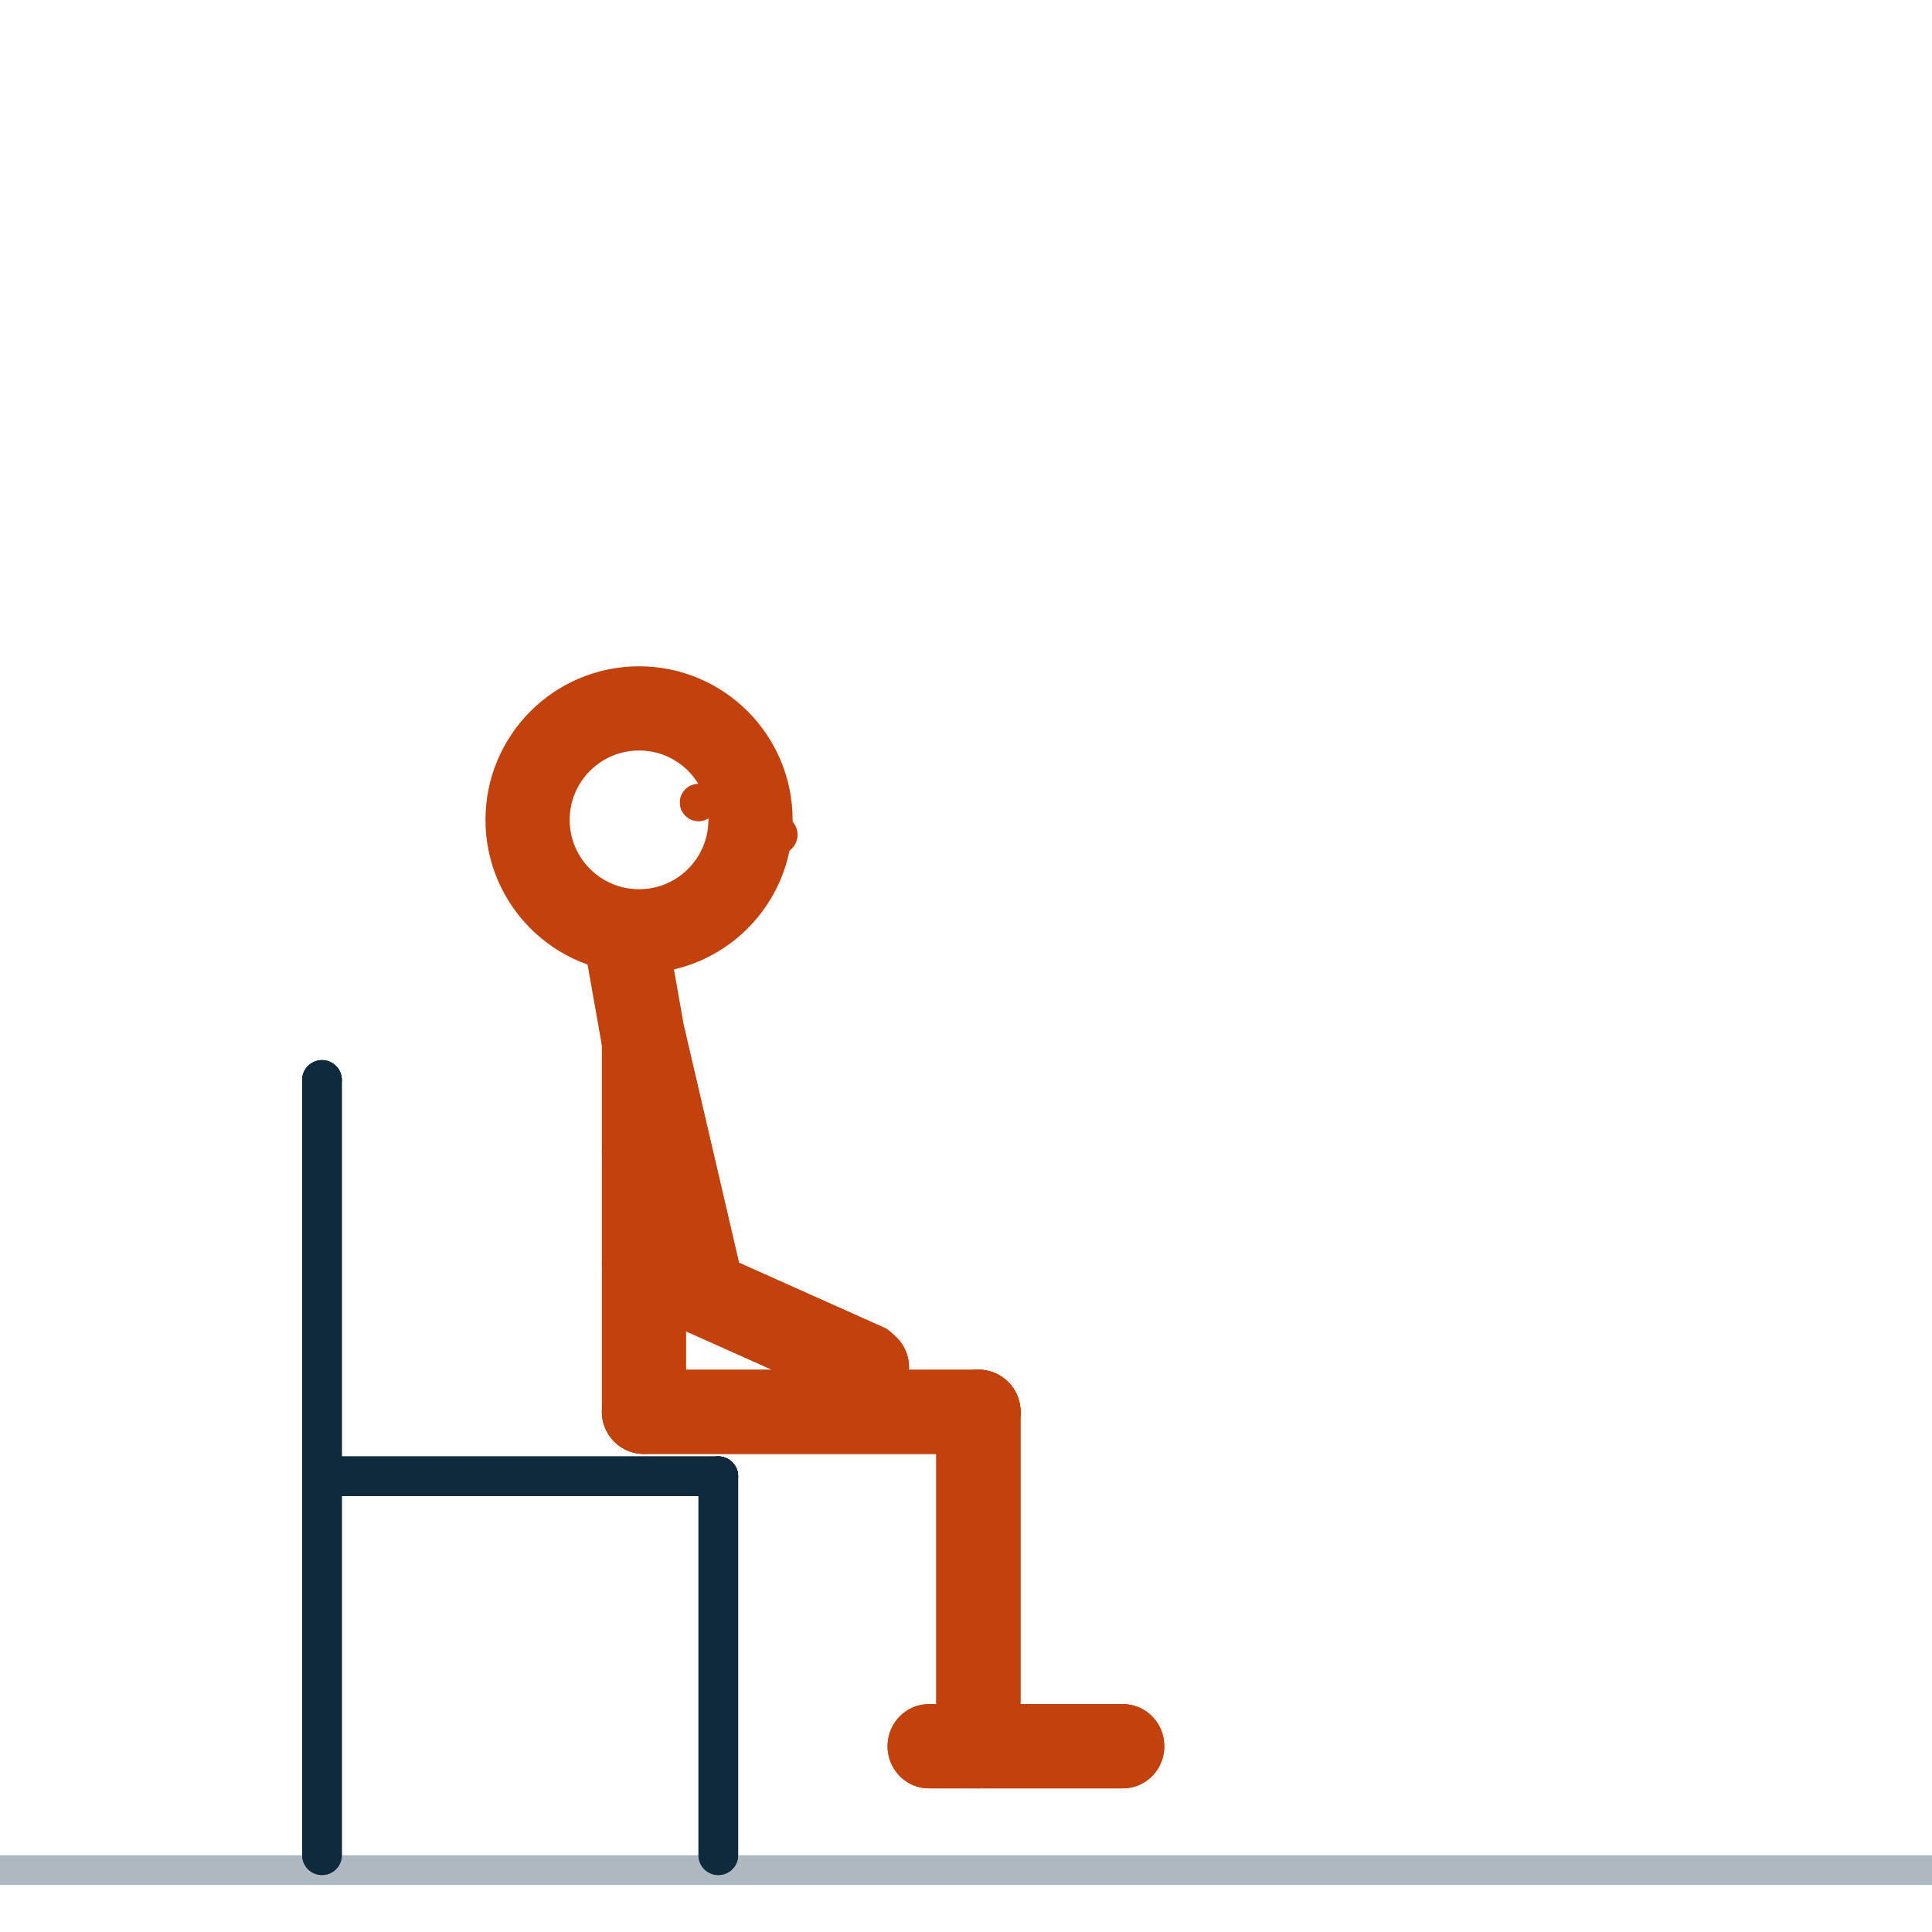
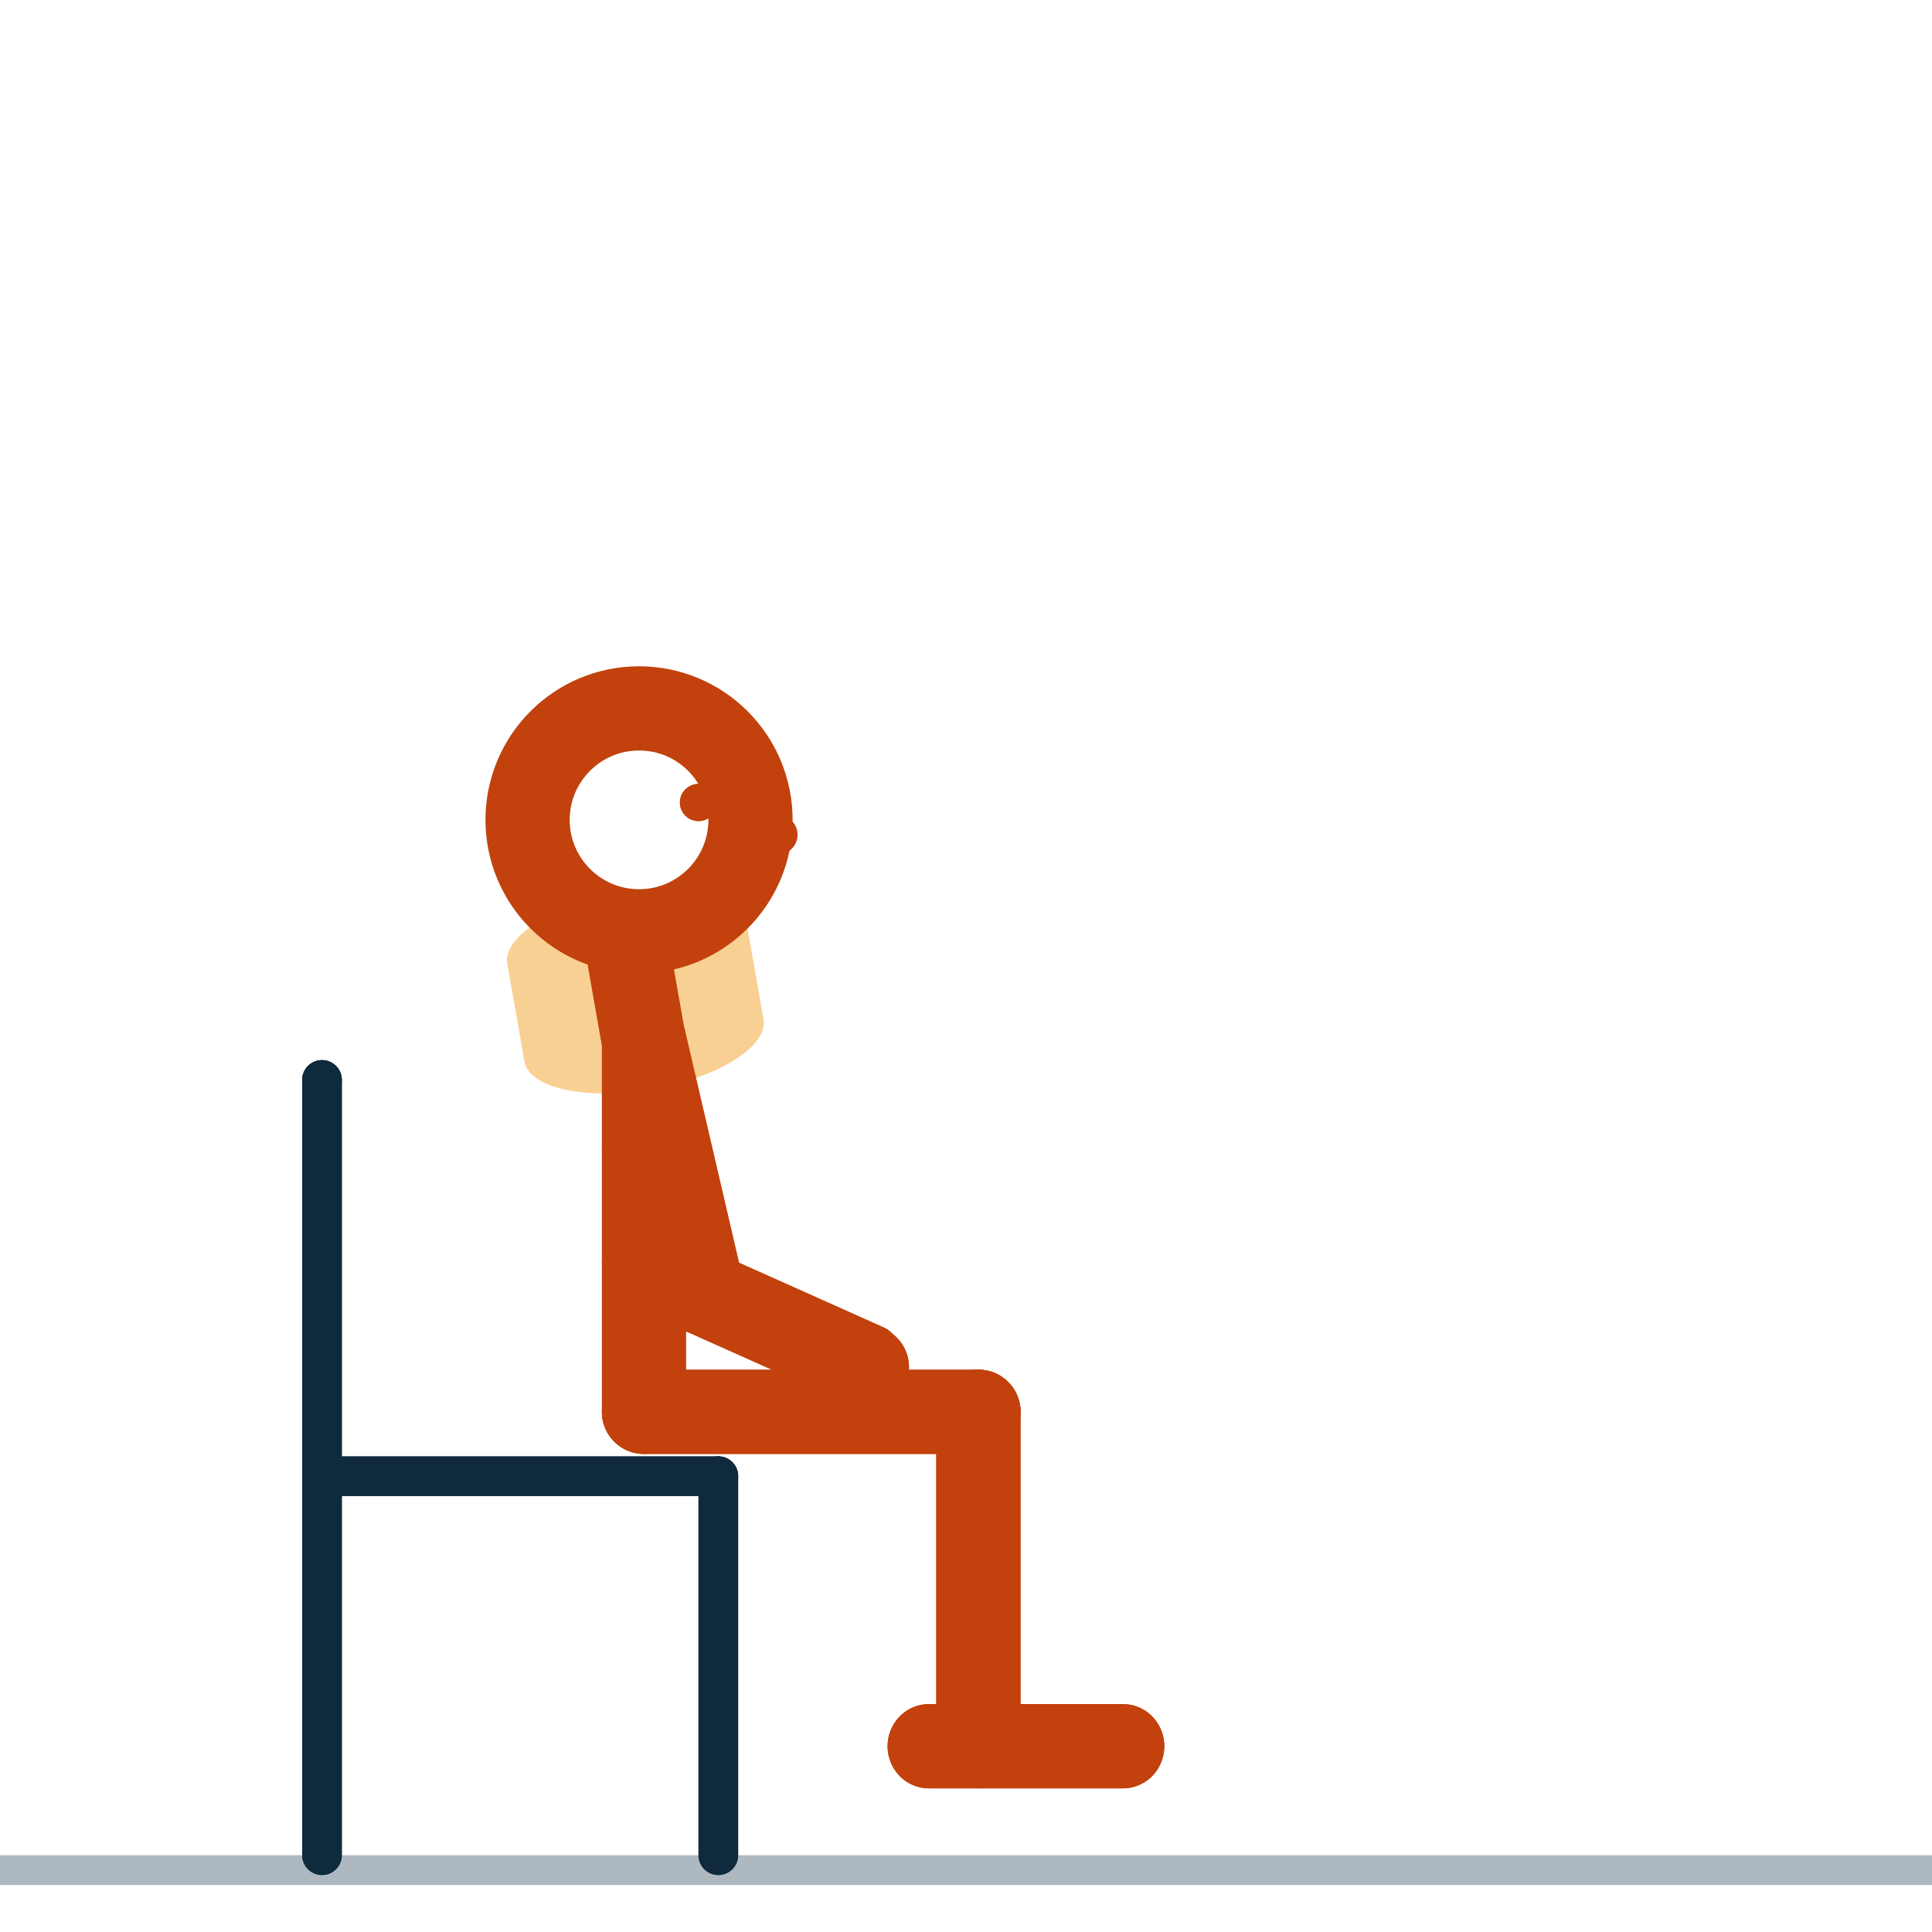
<svg xmlns="http://www.w3.org/2000/svg" class="ex ex-retraccion-cervical-side" width="64" height="64" viewBox="-7 -15 78 78" fill="none" stroke="#C2410C" stroke-width="3.4" stroke-linecap="round" stroke-linejoin="round" role="img" aria-label="Retracción cervical — vista lateral">
  <style>
.ex-retraccion-cervical-side *{transform-box:view-box;transform-origin:0 0}
+ .ex-retraccion-cervical-side .k-glow0{transform:translate(19px,27px) rotate(-190deg) scale(0.98,0.4);animation:retraccion-cervical-side-glow0 4.4s linear infinite}
+ @keyframes retraccion-cervical-side-glow0{0%{transform:translate(19px,27px) rotate(-170deg) scale(0,0.4)}10.98%{transform:translate(19px,27px) rotate(-170deg) scale(0,0.4)}12.88%{transform:translate(19px,27px) rotate(-170.1deg) scale(0,0.4)}14.77%{transform:translate(19px,27px) rotate(-170.6deg) scale(0,0.4)}16.67%{transform:translate(19px,27px) rotate(-172.3deg) scale(0,0.4)}18.56%{transform:translate(19px,27px) rotate(-175.5deg) scale(0,0.4)}20.45%{transform:translate(19px,27px) rotate(-180deg) scale(0,0.4)}22.35%{transform:translate(19px,27px) rotate(-184.5deg) scale(0,0.4)}24.24%{transform:translate(19px,27px) rotate(-187.7deg) scale(0,0.4)}26.14%{transform:translate(19px,27px) rotate(-189.4deg) scale(0,0.4)}28.03%{transform:translate(19px,27px) rotate(-189.9deg) scale(0,0.4)}29.92%{transform:translate(19px,27px) rotate(-190deg) scale(0,0.4)}31.82%{transform:translate(19px,27px) rotate(-190deg) scale(0,0.4)}35.61%{transform:translate(19px,27px) rotate(-190deg) scale(0.57,0.4)}39.39%{transform:translate(19px,27px) rotate(-190deg) scale(0.98,0.4)}43.18%{transform:translate(19px,27px) rotate(-190deg) scale(0.85,0.4)}46.97%{transform:translate(19px,27px) rotate(-190deg) scale(0.72,0.4)}50.76%{transform:translate(19px,27px) rotate(-190deg) scale(0.72,0.4)}54.55%{transform:translate(19px,27px) rotate(-190deg) scale(0.85,0.4)}58.33%{transform:translate(19px,27px) rotate(-190deg) scale(0.98,0.4)}62.12%{transform:translate(19px,27px) rotate(-190deg) scale(0.98,0.4)}65.91%{transform:translate(19px,27px) rotate(-190deg) scale(0.85,0.4)}69.7%{transform:translate(19px,27px) rotate(-190deg) scale(0.72,0.4)}73.48%{transform:translate(19px,27px) rotate(-190deg) scale(0.42,0.4)}77.27%{transform:translate(19px,27px) rotate(-190deg) scale(0,0.4)}79.17%{transform:translate(19px,27px) rotate(-190deg) scale(0,0.4)}81.06%{transform:translate(19px,27px) rotate(-189.9deg) scale(0,0.4)}82.95%{transform:translate(19px,27px) rotate(-189.4deg) scale(0,0.4)}84.85%{transform:translate(19px,27px) rotate(-187.7deg) scale(0,0.4)}86.74%{transform:translate(19px,27px) rotate(-184.5deg) scale(0,0.4)}88.64%{transform:translate(19px,27px) rotate(-180deg) scale(0,0.4)}90.53%{transform:translate(19px,27px) rotate(-175.5deg) scale(0,0.4)}92.42%{transform:translate(19px,27px) rotate(-172.3deg) scale(0,0.4)}94.32%{transform:translate(19px,27px) rotate(-170.6deg) scale(0,0.4)}96.21%{transform:translate(19px,27px) rotate(-170.1deg) scale(0,0.4)}98.11%{transform:translate(19px,27px) rotate(-170deg) scale(0,0.4)}100%{transform:translate(19px,27px) rotate(-170deg) scale(0,0.4)}}
.ex-retraccion-cervical-side .k-elbow-l{transform:translate(21.4px,37.2px)}
.ex-retraccion-cervical-side .k-upper-l{transform:translate(19px,27px) rotate(-13.1deg) scaleY(0.91)}
.ex-retraccion-cervical-side .k-fore-l{transform:translate(21.4px,37.2px) rotate(-65.9deg) scaleY(0.76)}
.ex-retraccion-cervical-side .k-hand-l{transform:translate(28px,40.2px)}
.ex-retraccion-cervical-side .k-foot-l{transform:translate(30.5px,55.5px) rotate(-90deg) scaleY(0.98)}
.ex-retraccion-cervical-side .k-shin-l{transform:translate(32.5px,42px) rotate(0deg)}
.ex-retraccion-cervical-side .k-knee-l{transform:translate(32.5px,42px)}
.ex-retraccion-cervical-side .k-thigh-l{transform:translate(19px,42px) rotate(-90deg)}
- .ex-retraccion-cervical-side .k-eyeL{transform:translate(21.2px,17.4px);animation:retraccion-cervical-side-eyeL 3.9s linear infinite}
- @keyframes retraccion-cervical-side-eyeL{0%{transform:translate(22px,17.2px)}16.67%{transform:translate(22px,17.2px)}18.8%{transform:translate(21.9px,17.2px)}20.94%{transform:translate(21.8px,17.2px)}23.08%{transform:translate(21.6px,17.2px)}25.21%{transform:translate(21.4px,17.3px)}27.35%{transform:translate(21.3px,17.4px)}29.49%{transform:translate(21.2px,17.4px)}80.77%{transform:translate(21.2px,17.4px)}82.91%{transform:translate(21.3px,17.4px)}85.04%{transform:translate(21.4px,17.3px)}87.18%{transform:translate(21.6px,17.2px)}89.32%{transform:translate(21.8px,17.2px)}91.45%{transform:translate(21.9px,17.2px)}93.59%{transform:translate(22px,17.2px)}100%{transform:translate(22px,17.2px)}}
+ .ex-retraccion-cervical-side .k-eyeL{transform:translate(21.2px,17.4px);animation:retraccion-cervical-side-eyeL 4.4s linear infinite}
+ @keyframes retraccion-cervical-side-eyeL{0%{transform:translate(22px,17.2px)}14.77%{transform:translate(22px,17.2px)}16.67%{transform:translate(21.9px,17.2px)}18.56%{transform:translate(21.8px,17.2px)}20.45%{transform:translate(21.6px,17.2px)}22.35%{transform:translate(21.4px,17.3px)}24.24%{transform:translate(21.3px,17.4px)}26.14%{transform:translate(21.2px,17.4px)}82.95%{transform:translate(21.2px,17.4px)}84.85%{transform:translate(21.3px,17.4px)}86.74%{transform:translate(21.4px,17.3px)}88.64%{transform:translate(21.6px,17.2px)}90.53%{transform:translate(21.8px,17.2px)}92.42%{transform:translate(21.9px,17.2px)}94.32%{transform:translate(22px,17.2px)}100%{transform:translate(22px,17.2px)}}
.ex-retraccion-cervical-side .k-pelvis{transform:translate(19px,42px) rotate(0deg) scaleY(0)}
.ex-retraccion-cervical-side .k-spine0{transform:translate(19px,36px) rotate(0deg)}
.ex-retraccion-cervical-side .k-spine1{transform:translate(19px,31.5px) rotate(0deg)}
.ex-retraccion-cervical-side .k-spine2{transform:translate(19px,27px) rotate(0deg)}
- .ex-retraccion-cervical-side .k-neck{transform:translate(18.3px,23.1px) rotate(-10deg);animation:retraccion-cervical-side-neck 3.9s linear infinite}
- @keyframes retraccion-cervical-side-neck{0%{transform:translate(19.7px,23.1px) rotate(10deg)}12.39%{transform:translate(19.7px,23.1px) rotate(10deg)}14.53%{transform:translate(19.7px,23.1px) rotate(9.9deg)}16.67%{transform:translate(19.7px,23.1px) rotate(9.4deg)}18.8%{transform:translate(19.5px,23px) rotate(7.7deg)}20.94%{transform:translate(19.3px,23px) rotate(4.5deg)}23.08%{transform:translate(19px,23px) rotate(0deg)}25.21%{transform:translate(18.7px,23px) rotate(-4.5deg)}27.35%{transform:translate(18.5px,23px) rotate(-7.7deg)}29.49%{transform:translate(18.3px,23.1px) rotate(-9.4deg)}31.62%{transform:translate(18.3px,23.1px) rotate(-9.9deg)}33.76%{transform:translate(18.3px,23.1px) rotate(-10deg)}76.5%{transform:translate(18.3px,23.1px) rotate(-10deg)}78.63%{transform:translate(18.3px,23.1px) rotate(-9.9deg)}80.77%{transform:translate(18.3px,23.1px) rotate(-9.4deg)}82.91%{transform:translate(18.5px,23px) rotate(-7.7deg)}85.04%{transform:translate(18.7px,23px) rotate(-4.5deg)}87.18%{transform:translate(19px,23px) rotate(0deg)}89.32%{transform:translate(19.3px,23px) rotate(4.5deg)}91.45%{transform:translate(19.5px,23px) rotate(7.7deg)}93.59%{transform:translate(19.7px,23.1px) rotate(9.4deg)}95.73%{transform:translate(19.7px,23.1px) rotate(9.9deg)}97.86%{transform:translate(19.7px,23.1px) rotate(10deg)}100%{transform:translate(19.7px,23.1px) rotate(10deg)}}
+ .ex-retraccion-cervical-side .k-neck{transform:translate(18.3px,23.1px) rotate(-10deg);animation:retraccion-cervical-side-neck 4.4s linear infinite}
+ @keyframes retraccion-cervical-side-neck{0%{transform:translate(19.7px,23.1px) rotate(10deg)}10.98%{transform:translate(19.7px,23.1px) rotate(10deg)}12.88%{transform:translate(19.7px,23.1px) rotate(9.9deg)}14.77%{transform:translate(19.7px,23.1px) rotate(9.4deg)}16.67%{transform:translate(19.5px,23px) rotate(7.7deg)}18.56%{transform:translate(19.3px,23px) rotate(4.5deg)}20.45%{transform:translate(19px,23px) rotate(0deg)}22.35%{transform:translate(18.7px,23px) rotate(-4.5deg)}24.24%{transform:translate(18.5px,23px) rotate(-7.7deg)}26.14%{transform:translate(18.3px,23.1px) rotate(-9.4deg)}28.03%{transform:translate(18.3px,23.1px) rotate(-9.9deg)}29.92%{transform:translate(18.3px,23.1px) rotate(-10deg)}79.17%{transform:translate(18.3px,23.1px) rotate(-10deg)}81.06%{transform:translate(18.3px,23.1px) rotate(-9.9deg)}82.95%{transform:translate(18.3px,23.1px) rotate(-9.4deg)}84.85%{transform:translate(18.5px,23px) rotate(-7.7deg)}86.74%{transform:translate(18.7px,23px) rotate(-4.5deg)}88.64%{transform:translate(19px,23px) rotate(0deg)}90.53%{transform:translate(19.3px,23px) rotate(4.5deg)}92.42%{transform:translate(19.5px,23px) rotate(7.7deg)}94.32%{transform:translate(19.7px,23.1px) rotate(9.4deg)}96.21%{transform:translate(19.7px,23.1px) rotate(9.9deg)}98.11%{transform:translate(19.7px,23.1px) rotate(10deg)}100%{transform:translate(19.7px,23.1px) rotate(10deg)}}
.ex-retraccion-cervical-side .k-shoulders{transform:translate(19px,27px) rotate(0deg) scaleY(0)}
- .ex-retraccion-cervical-side .k-head{transform:translate(18.8px,18.1px);animation:retraccion-cervical-side-head 3.9s linear infinite}
- @keyframes retraccion-cervical-side-head{0%{transform:translate(19.7px,18.1px)}16.67%{transform:translate(19.7px,18.1px)}18.8%{transform:translate(19.6px,18px)}20.94%{transform:translate(19.5px,18px)}23.08%{transform:translate(19.3px,18px)}25.21%{transform:translate(19.1px,18px)}27.35%{transform:translate(18.9px,18.1px)}29.49%{transform:translate(18.9px,18.1px)}31.62%{transform:translate(18.8px,18.1px)}78.63%{transform:translate(18.8px,18.1px)}80.77%{transform:translate(18.9px,18.1px)}82.91%{transform:translate(18.9px,18.1px)}85.04%{transform:translate(19.1px,18px)}87.18%{transform:translate(19.3px,18px)}89.32%{transform:translate(19.5px,18px)}91.45%{transform:translate(19.6px,18px)}93.59%{transform:translate(19.7px,18.1px)}100%{transform:translate(19.7px,18.1px)}}
- .ex-retraccion-cervical-side .k-face{transform:translate(24.4px,18.7px);animation:retraccion-cervical-side-face 3.9s linear infinite}
- @keyframes retraccion-cervical-side-face{0%{transform:translate(25.3px,18.1px)}16.67%{transform:translate(25.3px,18.1px)}18.8%{transform:translate(25.2px,18.1px)}20.94%{transform:translate(25.1px,18.2px)}23.08%{transform:translate(24.9px,18.3px)}25.21%{transform:translate(24.7px,18.4px)}27.35%{transform:translate(24.5px,18.6px)}29.49%{transform:translate(24.4px,18.6px)}31.62%{transform:translate(24.4px,18.7px)}78.63%{transform:translate(24.4px,18.7px)}80.77%{transform:translate(24.4px,18.6px)}82.91%{transform:translate(24.5px,18.6px)}85.04%{transform:translate(24.7px,18.4px)}87.18%{transform:translate(24.9px,18.3px)}89.32%{transform:translate(25.1px,18.2px)}91.45%{transform:translate(25.2px,18.1px)}93.59%{transform:translate(25.3px,18.1px)}100%{transform:translate(25.3px,18.1px)}}
- .ex-retraccion-cervical-side .k-eyeR{transform:translate(21.2px,17.4px);animation:retraccion-cervical-side-eyeR 3.9s linear infinite}
- @keyframes retraccion-cervical-side-eyeR{0%{transform:translate(22px,17.2px)}16.67%{transform:translate(22px,17.2px)}18.8%{transform:translate(21.9px,17.2px)}20.94%{transform:translate(21.8px,17.2px)}23.08%{transform:translate(21.6px,17.2px)}25.21%{transform:translate(21.4px,17.3px)}27.35%{transform:translate(21.3px,17.4px)}29.49%{transform:translate(21.2px,17.4px)}80.77%{transform:translate(21.2px,17.4px)}82.91%{transform:translate(21.3px,17.4px)}85.04%{transform:translate(21.4px,17.3px)}87.18%{transform:translate(21.6px,17.2px)}89.32%{transform:translate(21.8px,17.2px)}91.45%{transform:translate(21.9px,17.2px)}93.59%{transform:translate(22px,17.2px)}100%{transform:translate(22px,17.2px)}}
+ .ex-retraccion-cervical-side .k-head{transform:translate(18.8px,18.1px);animation:retraccion-cervical-side-head 4.4s linear infinite}
+ @keyframes retraccion-cervical-side-head{0%{transform:translate(19.7px,18.1px)}14.77%{transform:translate(19.7px,18.1px)}16.67%{transform:translate(19.6px,18px)}18.56%{transform:translate(19.5px,18px)}20.45%{transform:translate(19.3px,18px)}22.35%{transform:translate(19.1px,18px)}24.24%{transform:translate(18.9px,18.1px)}26.14%{transform:translate(18.9px,18.1px)}28.03%{transform:translate(18.8px,18.1px)}81.06%{transform:translate(18.8px,18.1px)}82.95%{transform:translate(18.9px,18.1px)}84.85%{transform:translate(18.9px,18.1px)}86.74%{transform:translate(19.1px,18px)}88.64%{transform:translate(19.3px,18px)}90.53%{transform:translate(19.5px,18px)}92.42%{transform:translate(19.6px,18px)}94.32%{transform:translate(19.7px,18.1px)}100%{transform:translate(19.7px,18.1px)}}
+ .ex-retraccion-cervical-side .k-face{transform:translate(24.4px,18.7px);animation:retraccion-cervical-side-face 4.4s linear infinite}
+ @keyframes retraccion-cervical-side-face{0%{transform:translate(25.3px,18.1px)}14.77%{transform:translate(25.3px,18.1px)}16.67%{transform:translate(25.2px,18.1px)}18.56%{transform:translate(25.1px,18.2px)}20.45%{transform:translate(24.9px,18.3px)}22.35%{transform:translate(24.7px,18.4px)}24.24%{transform:translate(24.5px,18.6px)}26.14%{transform:translate(24.4px,18.6px)}28.03%{transform:translate(24.4px,18.7px)}81.06%{transform:translate(24.4px,18.7px)}82.95%{transform:translate(24.4px,18.6px)}84.85%{transform:translate(24.5px,18.6px)}86.74%{transform:translate(24.7px,18.4px)}88.64%{transform:translate(24.9px,18.3px)}90.53%{transform:translate(25.1px,18.2px)}92.42%{transform:translate(25.2px,18.1px)}94.32%{transform:translate(25.3px,18.1px)}100%{transform:translate(25.3px,18.1px)}}
+ .ex-retraccion-cervical-side .k-eyeR{transform:translate(21.2px,17.4px);animation:retraccion-cervical-side-eyeR 4.4s linear infinite}
+ @keyframes retraccion-cervical-side-eyeR{0%{transform:translate(22px,17.2px)}14.77%{transform:translate(22px,17.2px)}16.67%{transform:translate(21.9px,17.2px)}18.56%{transform:translate(21.8px,17.2px)}20.45%{transform:translate(21.6px,17.2px)}22.35%{transform:translate(21.4px,17.3px)}24.24%{transform:translate(21.3px,17.4px)}26.14%{transform:translate(21.2px,17.4px)}82.95%{transform:translate(21.2px,17.4px)}84.85%{transform:translate(21.3px,17.4px)}86.74%{transform:translate(21.4px,17.3px)}88.64%{transform:translate(21.6px,17.2px)}90.53%{transform:translate(21.8px,17.2px)}92.42%{transform:translate(21.9px,17.2px)}94.32%{transform:translate(22px,17.2px)}100%{transform:translate(22px,17.2px)}}
.ex-retraccion-cervical-side .k-thigh-r{transform:translate(19px,42px) rotate(-90deg)}
.ex-retraccion-cervical-side .k-shin-r{transform:translate(32.5px,42px) rotate(0deg)}
.ex-retraccion-cervical-side .k-knee-r{transform:translate(32.5px,42px)}
.ex-retraccion-cervical-side .k-foot-r{transform:translate(30.5px,55.5px) rotate(-90deg) scaleY(0.98)}
.ex-retraccion-cervical-side .k-hand-r{transform:translate(28px,40.2px)}
.ex-retraccion-cervical-side .k-fore-r{transform:translate(21.4px,37.2px) rotate(-65.9deg) scaleY(0.76)}
.ex-retraccion-cervical-side .k-upper-r{transform:translate(19px,27px) rotate(-13.1deg) scaleY(0.91)}
.ex-retraccion-cervical-side .k-elbow-r{transform:translate(21.4px,37.2px)}
@media (prefers-reduced-motion: reduce){.ex-retraccion-cervical-side *{animation:none !important}}
</style>
  <line x1="-7" y1="60.5" x2="71" y2="60.5" stroke="#AEB8C1" stroke-width="1.2" />
  <line x1="6" y1="44.6" x2="22" y2="44.6" stroke="#0F2A3D" stroke-width="1.6" />
  <line x1="6" y1="44.6" x2="6" y2="59.9" stroke="#0F2A3D" stroke-width="1.6" />
  <line x1="22" y1="44.6" x2="22" y2="59.9" stroke="#0F2A3D" stroke-width="1.6" />
  <line x1="6" y1="44.6" x2="6" y2="28.6" stroke="#0F2A3D" stroke-width="1.6" />
  <line x1="6" y1="44.6" x2="6" y2="44.6" stroke="#0F2A3D" stroke-width="1.6" />
  <line x1="22" y1="44.6" x2="22" y2="44.6" stroke="#0F2A3D" stroke-width="1.6" />
  <line x1="6" y1="28.6" x2="6" y2="28.6" stroke="#0F2A3D" stroke-width="1.6" />
  <line x1="6" y1="44.6" x2="22" y2="44.6" stroke="#0F2A3D" stroke-width="1.6" />
  <line x1="6" y1="44.6" x2="6" y2="59.9" stroke="#0F2A3D" stroke-width="1.6" />
  <line x1="22" y1="44.6" x2="22" y2="59.9" stroke="#0F2A3D" stroke-width="1.6" />
  <line x1="6" y1="44.6" x2="6" y2="28.6" stroke="#0F2A3D" stroke-width="1.6" />
+   <line class="k-glow0" x1="0" y1="0" x2="0" y2="10" stroke="#F2A93B" stroke-opacity="0.55" stroke-width="10" />
  <circle class="k-elbow-l" r="1.7" fill="#C2410C" stroke="none" />
  <line class="k-upper-l" x1="0" y1="0" x2="0" y2="11.5" />
  <line class="k-fore-l" x1="0" y1="0" x2="0" y2="9.5" />
  <circle class="k-hand-l" r="1.7" fill="#C2410C" stroke="none" />
  <line class="k-foot-l" x1="0" y1="0" x2="0" y2="8" />
  <line class="k-shin-l" x1="0" y1="0" x2="0" y2="13.5" />
  <circle class="k-knee-l" r="1.7" fill="#C2410C" stroke="none" />
  <line class="k-thigh-l" x1="0" y1="0" x2="0" y2="13.5" />
  <circle class="k-eyeL" r="0.75" fill="#C2410C" stroke="none" />
  <line class="k-pelvis" x1="0" y1="0" x2="0" y2="8" />
  <line class="k-spine0" x1="0" y1="0" x2="0" y2="6" />
  <line class="k-spine1" x1="0" y1="0" x2="0" y2="4.5" />
  <line class="k-spine2" x1="0" y1="0" x2="0" y2="4.5" />
  <line class="k-neck" x1="0" y1="0" x2="0" y2="4" />
  <line class="k-shoulders" x1="0" y1="0" x2="0" y2="15" />
  <circle class="k-head" r="4.5" />
  <circle class="k-face" r="0.8" fill="#C2410C" stroke="none" />
  <circle class="k-eyeR" r="0.75" fill="#C2410C" stroke="none" />
  <line class="k-thigh-r" x1="0" y1="0" x2="0" y2="13.5" />
  <line class="k-shin-r" x1="0" y1="0" x2="0" y2="13.5" />
  <circle class="k-knee-r" r="1.7" fill="#C2410C" stroke="none" />
  <line class="k-foot-r" x1="0" y1="0" x2="0" y2="8" />
  <circle class="k-hand-r" r="1.7" fill="#C2410C" stroke="none" />
  <line class="k-fore-r" x1="0" y1="0" x2="0" y2="9.5" />
  <line class="k-upper-r" x1="0" y1="0" x2="0" y2="11.5" />
  <circle class="k-elbow-r" r="1.7" fill="#C2410C" stroke="none" />
</svg>
